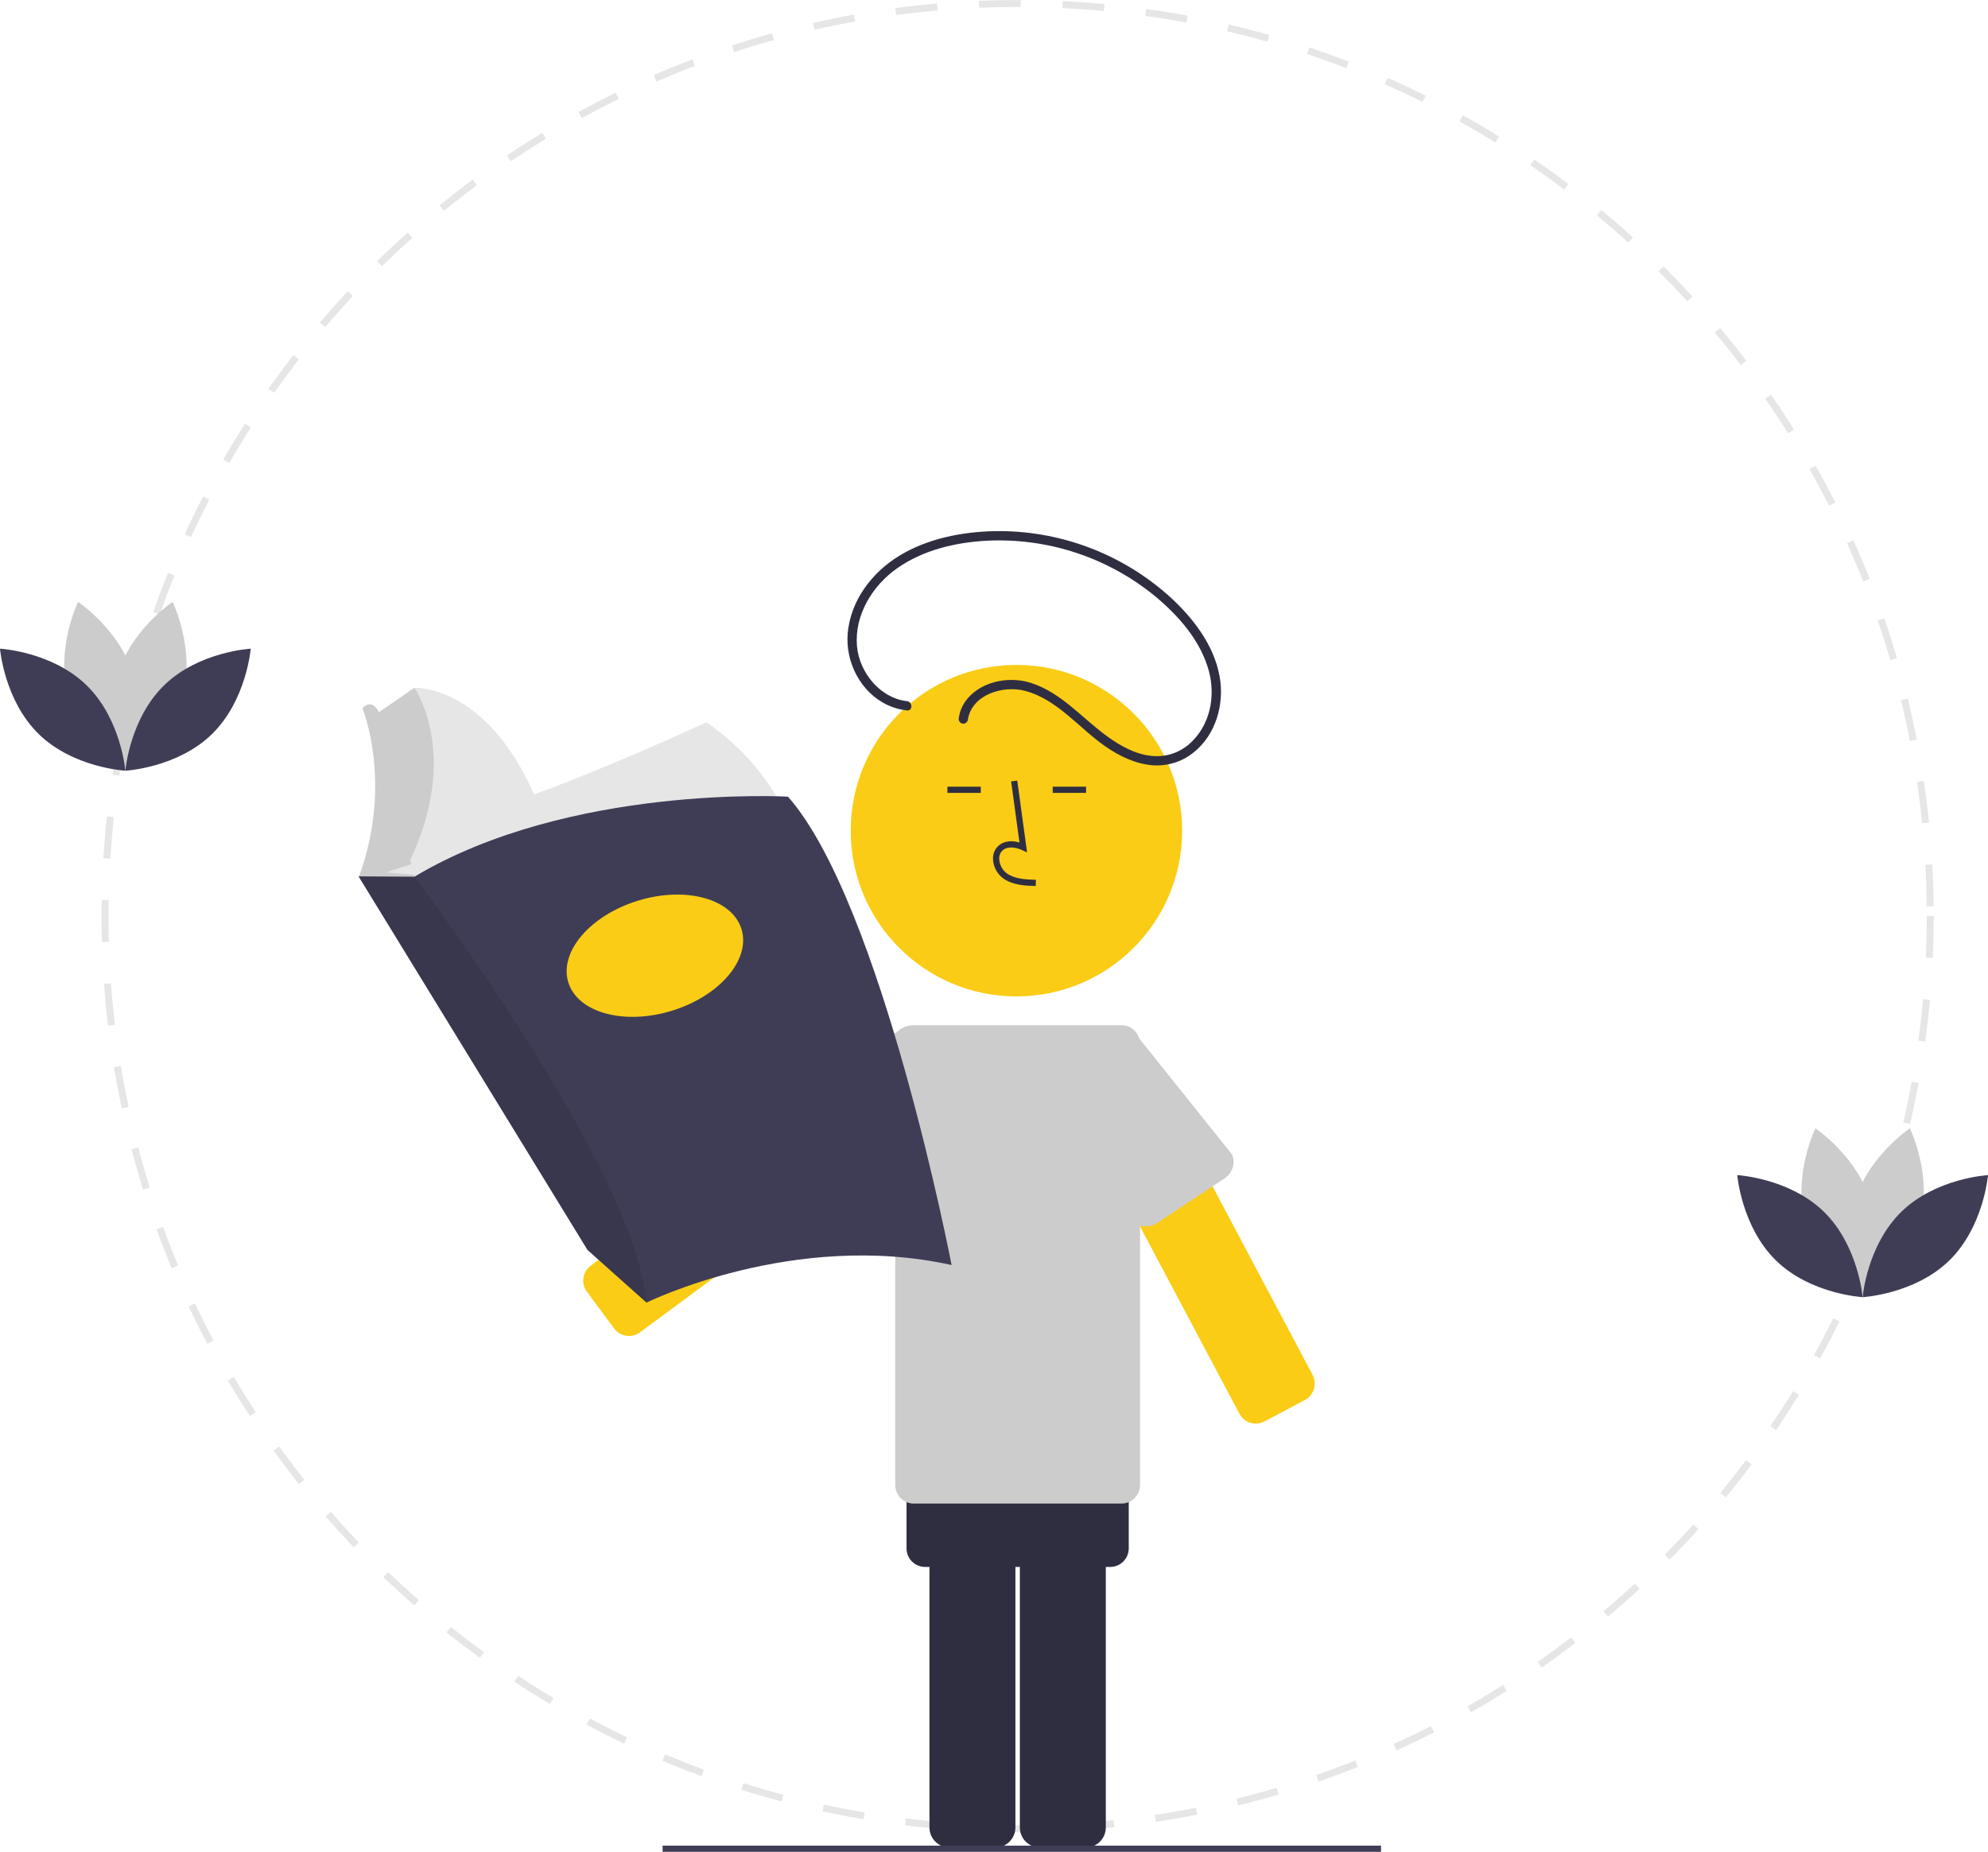
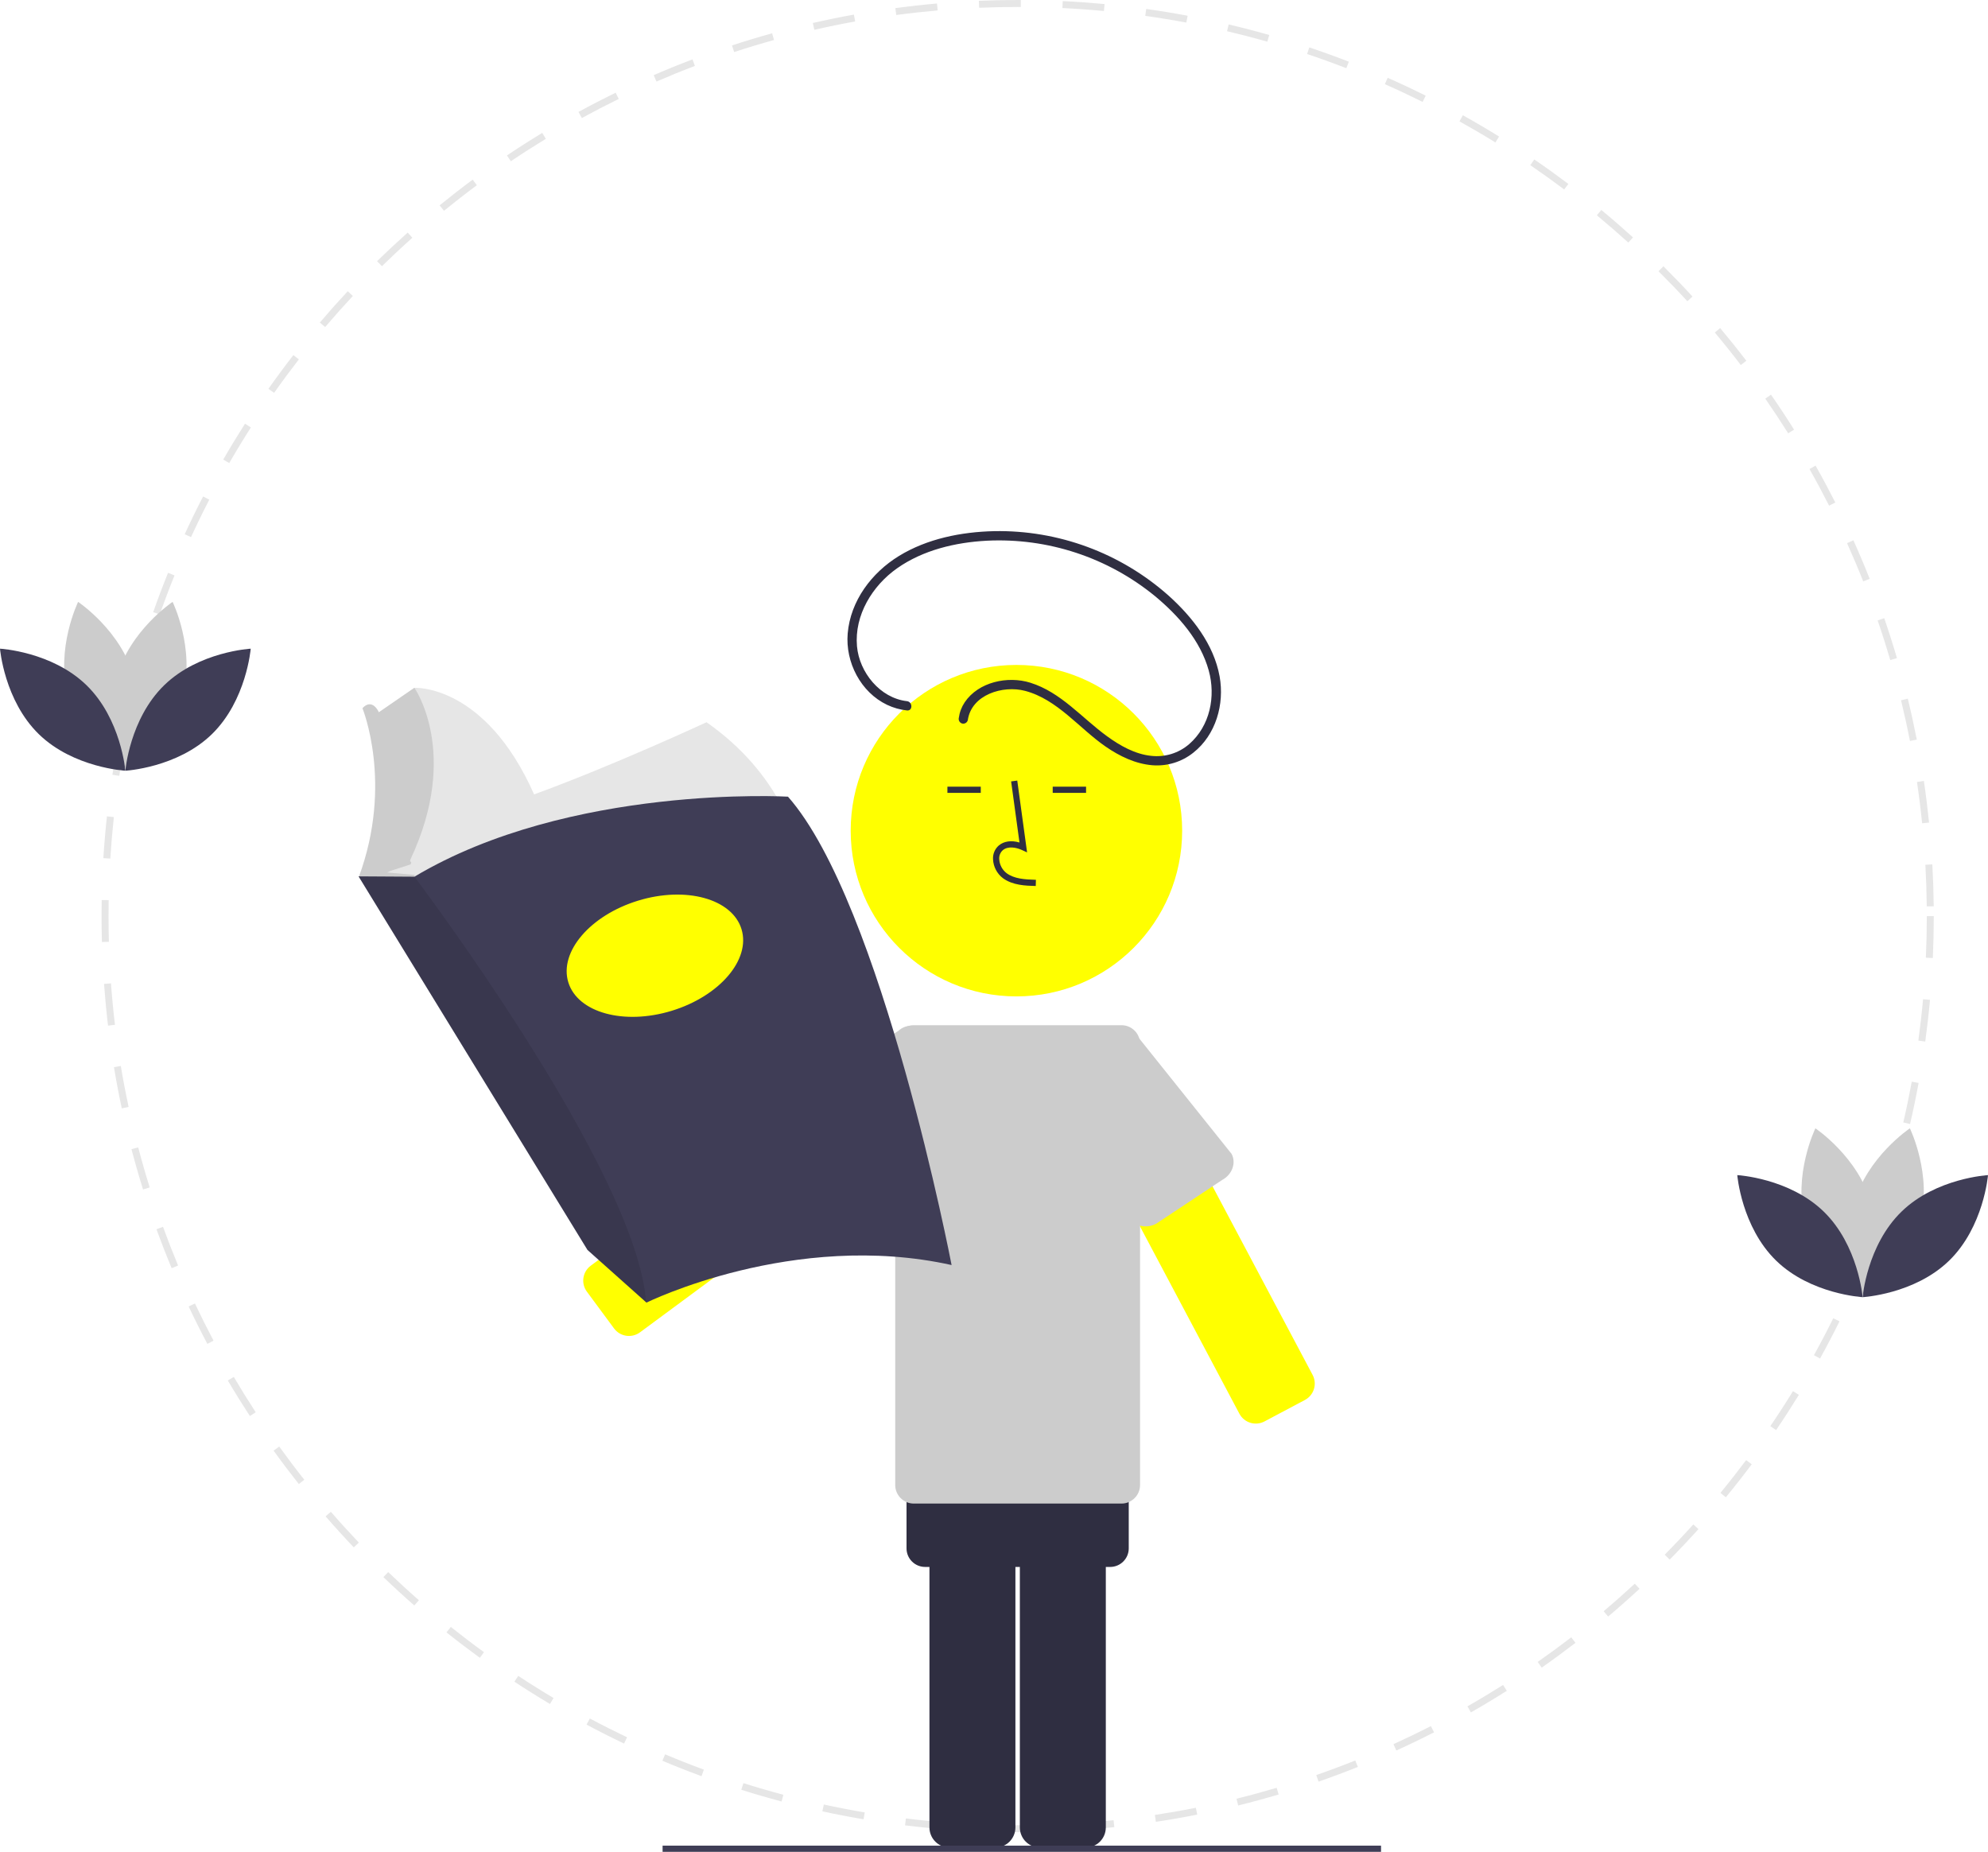
<svg xmlns="http://www.w3.org/2000/svg" width="641.963" height="598" viewBox="0 0 641.963 598" role="img" artist="Katerina Limpitsouni" source="https://undraw.co/">
  <path d="M607.641,742.658c-3.121,0-6.273-.049-9.368-.146l.07-2.247c4.443.138,8.978.177,13.442.115l.031,2.25Q609.732,742.657,607.641,742.658Zm17.711-.522-.132-2.245c4.45-.263,8.957-.632,13.396-1.096l.235,2.236c-4.473.469-9.014.841-13.499,1.105Zm-40.601-.35c-4.487-.344-9.022-.794-13.478-1.341l.275-2.232c4.422.542,8.922.99,13.375,1.33Zm67.533-2.474-.337-2.223c4.421-.671,8.877-1.45,13.239-2.317l.438,2.206c-4.396.873-8.884,1.659-13.34,2.334Zm-94.412-.823c-4.433-.751-8.907-1.615-13.299-2.568l.477-2.199c4.358.947,8.798,1.804,13.197,2.548Zm120.973-4.456-.54-2.184c4.34-1.073,8.704-2.26,12.972-3.525l.639,2.157c-4.3,1.275-8.698,2.47-13.071,3.551Zm-147.438-1.29c-4.348-1.157-8.724-2.429-13.006-3.783l.678-2.144c4.249,1.343,8.592,2.606,12.906,3.752ZM704.808,726.33l-.738-2.124c4.211-1.464,8.447-3.047,12.592-4.706l.835,2.089c-4.175,1.671-8.444,3.266-12.688,4.741Zm-199.258-1.762c-4.223-1.552-8.472-3.227-12.629-4.978l.873-2.074c4.125,1.738,8.341,3.4,12.532,4.941Zm224.374-8.288-.931-2.048c4.045-1.838,8.11-3.8,12.083-5.831l1.024,2.004c-4.004,2.046-8.1,4.023-12.175,5.875ZM480.539,714.037c-4.059-1.934-8.134-3.992-12.109-6.116l1.06-1.984c3.946,2.108,7.989,4.15,12.017,6.07Zm273.455-10.061-1.114-1.953c3.879-2.213,7.751-4.54,11.506-6.916l1.202,1.9C761.804,699.402,757.903,701.748,753.994,703.976Zm-297.377-2.72c-3.861-2.297-7.728-4.719-11.492-7.198l1.238-1.878c3.735,2.461,7.572,4.864,11.404,7.143ZM776.854,689.514l-1.287-1.843c3.652-2.552,7.297-5.224,10.833-7.942l1.371,1.784C784.208,684.251,780.535,686.944,776.854,689.514Zm-342.875-3.168c-3.631-2.637-7.258-5.4-10.781-8.213l1.404-1.758c3.496,2.791,7.096,5.533,10.699,8.149Zm364.334-13.324-1.45-1.72c3.404-2.872,6.792-5.866,10.071-8.898L808.46,664.056C805.157,667.111,801.743,670.127,798.312,673.022Zm-385.509-3.583c-3.382-2.961-6.741-6.042-9.985-9.156l1.558-1.623c3.22,3.091,6.553,6.148,9.909,9.088Zm405.388-14.804-1.602-1.58c3.138-3.18,6.243-6.471,9.225-9.781l1.672,1.505c-3.005,3.336-6.133,6.651-9.295,9.855Zm-424.928-3.95c-3.103-3.262-6.167-6.635-9.107-10.022L385.855,639.188c2.918,3.362,5.959,6.708,9.038,9.945ZM836.324,634.51l-1.738-1.428c2.835-3.45,5.626-7.01,8.299-10.584l1.801,1.347C841.994,627.446,839.181,631.034,836.324,634.51Zm-460.808-4.271c-2.786-3.521-5.53-7.155-8.154-10.803l1.826-1.314c2.605,3.619,5.328,7.227,8.093,10.722Zm477.038-17.431-1.861-1.263c2.509-3.694,4.966-7.496,7.303-11.302l1.918,1.178C857.557,605.254,855.081,609.086,852.553,612.807Zm-492.843-4.532c-2.451-3.758-4.85-7.624-7.131-11.495l1.938-1.142c2.264,3.841,4.645,7.679,7.077,11.408Zm507.033-18.572-1.968-1.087c2.16-3.908,4.258-7.922,6.238-11.93l2.017.997C871.035,581.721,868.919,585.765,866.743,589.703Zm-520.761-4.73c-2.098-3.965-4.132-8.034-6.046-12.092l2.034-.96c1.9,4.027,3.918,8.065,6,12Zm532.775-19.59-2.061-.903c1.793-4.094,3.514-8.287,5.117-12.461l2.1.806c-1.615,4.207-3.35,8.432-5.156,12.558Zm-544.305-4.854c-1.725-4.139-3.376-8.374-4.908-12.587l2.115-.769c1.52,4.182,3.159,8.383,4.87,12.491ZM888.485,540.04l-2.135-.707c1.404-4.23,2.729-8.554,3.937-12.852l2.166.609c-1.218,4.331-2.554,8.689-3.968,12.951ZM325.21,535.11c-1.338-4.287-2.596-8.667-3.738-13.019l2.176-.571c1.133,4.319,2.381,8.666,3.709,12.92Zm570.607-21.141-2.191-.51c1.007-4.336,1.928-8.764,2.737-13.158l2.212.406c-.815,4.43-1.743,8.891-2.758,13.262ZM318.339,508.914c-.938-4.394-1.787-8.87-2.523-13.307l2.219-.369c.731,4.404,1.574,8.846,2.505,13.206ZM900.72,487.336l-2.23-.305c.605-4.406,1.116-8.899,1.519-13.354l2.241.202c-.406,4.491-.921,9.017-1.53,13.457Zm-586.814-5.136c-.531-4.453-.966-8.989-1.295-13.48l2.244-.165c.326,4.459.758,8.959,1.285,13.379Zm589.26-21.832-2.247-.101c.2-4.458.302-8.979.302-13.437h2.25c0,4.493-.102,9.048-.304,13.539ZM311.929,455.191c-.077-2.758-.116-5.572-.116-8.363q0-2.597.044-5.184l2.25.04q-.045,2.567-.044,5.144c.001,2.769.04,5.563.115,8.301Zm589.275-11.501c-.046-4.46-.195-8.981-.443-13.437l2.245-.125c.249,4.49.4,9.045.447,13.539Zm-586.563-15.436-2.245-.141c.281-4.495.668-9.035,1.151-13.494l2.236.242C315.304,419.288,314.92,423.793,314.641,428.254ZM899.709,416.854c-.449-4.435-1.008-8.922-1.661-13.338l2.226-.328c.657,4.449,1.22,8.971,1.674,13.439Zm-582.175-15.318-2.223-.344c.689-4.45,1.49-8.936,2.38-13.334l2.205.446C319.013,392.669,318.218,397.121,317.535,401.536Zm578.243-11.266c-.858-4.388-1.826-8.806-2.878-13.129l2.186-.532c1.06,4.356,2.035,8.808,2.9,13.229ZM322.863,375.197l-2.182-.547c1.092-4.357,2.302-8.75,3.596-13.059l2.154.647C325.148,366.513,323.947,370.873,322.863,375.197ZM889.42,364.158c-1.254-4.283-2.625-8.592-4.074-12.808l2.127-.732c1.461,4.248,2.843,8.591,4.107,12.907Zm-558.812-14.735-2.122-.746c1.495-4.253,3.109-8.526,4.798-12.7l2.086.844c-1.676,4.142-3.278,8.383-4.761,12.603ZM880.684,338.743c-1.641-4.14-3.399-8.295-5.224-12.35l2.052-.924c1.84,4.086,3.611,8.273,5.264,12.444ZM340.704,324.455l-2.044-.939c1.879-4.092,3.879-8.195,5.944-12.196l1.999,1.031C344.553,316.322,342.569,320.394,340.704,324.455Zm528.97-10.164c-2.013-3.971-4.147-7.951-6.34-11.827l1.957-1.108c2.211,3.906,4.36,7.916,6.389,11.918Zm-516.622-13.756-1.95-1.123c2.244-3.897,4.611-7.797,7.035-11.593l1.896,1.211c-2.405,3.767-4.754,7.638-6.981,11.505Zm503.406-9.601c-2.377-3.784-4.866-7.554-7.398-11.205l1.848-1.282c2.552,3.679,5.061,7.478,7.455,11.291ZM367.532,277.86l-1.839-1.296c2.593-3.678,5.305-7.344,8.061-10.897l1.777,1.379C372.797,270.572,370.105,274.21,367.532,277.86Zm473.623-8.99c-2.711-3.551-5.534-7.081-8.393-10.491l1.725-1.445c2.88,3.437,5.725,6.993,8.457,10.571ZM384.014,256.611l-1.712-1.459c2.91-3.418,5.944-6.821,9.016-10.113l1.644,1.535C389.913,249.841,386.903,253.218,384.014,256.611Zm439.885-8.333c-3.022-3.289-6.157-6.55-9.316-9.689L816.169,236.993c3.183,3.164,6.341,6.449,9.386,9.763Zm-421.545-11.32-1.573-1.608c3.217-3.147,6.546-6.258,9.893-9.247l1.498,1.678C408.85,230.747,405.547,233.834,402.354,236.958Zm402.482-7.626c-3.312-3.004-6.731-5.966-10.163-8.805l1.435-1.733c3.457,2.86,6.903,5.845,10.24,8.872ZM422.396,219.06l-1.42-1.744c3.479-2.833,7.075-5.628,10.688-8.306l1.34,1.807C429.418,213.475,425.849,216.248,422.396,219.06Zm361.723-6.869c-3.573-2.691-7.25-5.331-10.927-7.847l1.27-1.856c3.706,2.535,7.41,5.195,11.011,7.906ZM443.973,203.068l-1.256-1.866c3.724-2.506,7.557-4.959,11.395-7.294l1.169,1.922C451.473,198.147,447.669,200.582,443.973,203.068Zm317.942-6.064c-3.802-2.353-7.706-4.646-11.603-6.818l1.094-1.965c3.928,2.188,7.862,4.5,11.693,6.87Zm-295.009-7.885-1.08-1.974c3.94-2.156,7.979-4.247,12.006-6.217l.989,2.021c-3.996,1.955-8.005,4.03-11.915,6.17Zm271.499-5.212c-4.003-1.994-8.103-3.921-12.187-5.726l.91-2.057c4.116,1.819,8.248,3.761,12.282,5.77Zm-247.403-6.574-.894-2.064c4.117-1.784,8.329-3.496,12.517-5.087l.799,2.104C499.266,173.864,495.087,175.562,491.001,177.333Zm222.773-4.313c-4.165-1.615-8.428-3.156-12.672-4.58l.716-2.133c4.275,1.435,8.571,2.988,12.769,4.616Zm-197.68-5.215-.701-2.138c4.275-1.402,8.637-2.721,12.964-3.921l.601,2.167C524.665,165.104,520.337,166.413,516.095,167.804Zm172.17-3.345c-4.291-1.223-8.667-2.362-13.007-3.385l.516-2.189c4.374,1.031,8.783,2.179,13.108,3.411Zm-146.274-3.842-.501-2.193c4.383-1.001,8.848-1.914,13.269-2.711l.4,2.213C550.77,158.719,546.34,159.624,541.99,160.618Zm120.117-2.325c-4.381-.822-8.843-1.554-13.263-2.174l.312-2.228c4.454.626,8.951,1.363,13.366,2.191Zm-93.67-2.448-.298-2.23c4.453-.594,8.982-1.094,13.461-1.484l.196,2.241C577.351,154.759,572.858,155.255,568.437,155.845Zm67.058-1.291c-4.431-.417-8.941-.739-13.407-.955l.11-2.247c4.498.218,9.043.542,13.508.963Zm-40.285-1.045-.094-2.247c4.135-.172,8.348-.26,12.526-.261l1.018.002-.007,2.25-1.012-.002C603.496,153.251,599.313,153.338,595.21,153.509Z" transform="translate(-279.0186 -151)" fill="#e6e6e6" />
  <path d="M608.349,741.121V618.107a6.508,6.508,0,0,1,6.5-6.5h14.76a6.508,6.508,0,0,1,6.5,6.5V741.121a6.508,6.508,0,0,1-6.5,6.5H614.849A6.508,6.508,0,0,1,608.349,741.121Z" transform="translate(-279.0186 -151)" fill="#2f2e41" />
  <path d="M579.156,741.121V618.107a6.508,6.508,0,0,1,6.5-6.5H600.416a6.508,6.508,0,0,1,6.5,6.5V741.121a6.508,6.508,0,0,1-6.5,6.5H585.656A6.508,6.508,0,0,1,579.156,741.121Z" transform="translate(-279.0186 -151)" fill="#2f2e41" />
  <rect x="292.734" y="426.494" width="71.76" height="79.506" rx="6" fill="#2f2e41" />
  <path d="M507.168,384.226s-30.159,14.01-55.68,23.302c-15.837-35.751-38.653-34.413-38.653-34.413l-13.832,9.524,2.494,14.286-.68,23.356-3.628,12.245,5.206.941,2.941.533.443-.401a30.219,30.219,0,0,0-.881,8.904l130.841-20.408S531.204,401.006,507.168,384.226Z" transform="translate(-279.0186 -151)" fill="#e6e6e6" />
-   <rect x="513.827" y="466.41" width="26.76" height="135.014" rx="6" transform="translate(132.1563 1124.235) rotate(-126.4665)" fill="#facc15" />
-   <rect x="648.848" y="479.41" width="26.76" height="135.014" rx="6" transform="translate(-458.1276 223.2418) rotate(-27.95414)" fill="#facc15" />
+   <rect x="513.827" y="466.41" width="26.76" height="135.014" rx="6" transform="translate(132.1563 1124.235) rotate(-126.4665)" fill="#FFFF00" />
+   <rect x="648.848" y="479.41" width="26.76" height="135.014" rx="6" transform="translate(-458.1276 223.2418) rotate(-27.95414)" fill="#FFFF00" />
  <path d="M673.651,532.053l-21.293,14.116c-3.254,1.727-7.151.754-8.704-2.173l-23.515-44.311c-1.553-2.927-.175-6.7,3.079-8.426l14.493-7.691c3.254-1.727,7.151-.754,8.704,2.173l30.315,37.887C678.283,526.553,676.904,530.326,673.651,532.053Z" transform="translate(-279.0186 -151)" fill="#ccc" />
  <path d="M528.551,519.072l13.839,18.379a6,6,0,0,0,8.481.269l36.576-34.331a6,6,0,0,0,.269-8.481L577.615,484.146a6,6,0,0,0-8.481-.269L528.819,510.591A6,6,0,0,0,528.551,519.072Z" transform="translate(-279.0186 -151)" fill="#ccc" />
  <rect x="289.083" y="331.059" width="79.062" height="154.476" rx="6" fill="#ccc" />
-   <circle cx="328.222" cy="268.242" r="53.519" fill="#facc15" />
+   <circle cx="328.222" cy="268.242" r="53.519" fill="#FFFF00" />
  <path d="M613.479,437.111c-3.307-.093-7.422-.208-10.589-2.522a8.131,8.131,0,0,1-3.2-6.073,5.47,5.47,0,0,1,1.86-4.492c1.654-1.398,4.072-1.729,6.678-.961l-2.699-19.727,1.982-.271,3.172,23.19-1.654-.759c-1.917-.881-4.551-1.328-6.188.055a3.514,3.514,0,0,0-1.152,2.895,6.146,6.146,0,0,0,2.381,4.528c2.464,1.801,5.745,2.034,9.466,2.138Z" transform="translate(-279.0186 -151)" fill="#2f2e41" />
  <rect x="305.939" y="254.037" width="10.771" height="2" fill="#2f2e41" />
  <rect x="339.939" y="254.037" width="10.771" height="2" fill="#2f2e41" />
  <path d="M571.885,377.419c-8.674-.989-15.392-9.3-16.13-17.733-.878-10.032,4.965-19.56,12.98-25.19,8.382-5.887,18.826-8.346,28.93-8.887A79.51,79.51,0,0,1,652.013,343.523c7.571,6.288,14.643,14.299,17.323,23.974,2.328,8.403.433,17.922-6.325,23.807a15.976,15.976,0,0,1-12.26,3.775c-5.244-.544-10.082-3.302-14.27-6.347-8.147-5.923-14.835-14.175-24.76-17.271-7.278-2.27-16.722-.272-21.169,6.309a11.979,11.979,0,0,0-1.913,5.019,1.553,1.553,0,0,0,1.048,1.845,1.509,1.509,0,0,0,1.845-1.048c1.168-8.289,11.36-11.383,18.513-9.489,10.429,2.76,17.429,12.066,25.985,17.979,4.499,3.109,9.615,5.594,15.132,6.04a18.791,18.791,0,0,0,13.203-4.056c7.31-5.772,10.105-15.699,8.489-24.637-1.872-10.35-8.838-19.221-16.482-26.089a82.447,82.447,0,0,0-56.344-20.814c-10.574.243-21.606,2.426-30.715,8.014-8.836,5.421-15.665,14.49-16.558,25.032-.786,9.279,4.193,18.984,12.738,23.049a19.949,19.949,0,0,0,6.392,1.804c1.915.218,1.899-2.783,0-3Z" transform="translate(-279.0186 -151)" fill="#2f2e41" />
  <path d="M405.238,432.186l6.349-2.041c.68-1.304-.565-.467.029-1.735,16.064-34.271,1.218-55.296,1.218-55.296L401.35,381.022c-.028-.065-.051-.132-.08-.198 0,0-2.041-4.535-5.215-1.134,0,0,9.977,24.264-1.134,54.423l12.925,5.896,4.989-5.896.113-.567-8.928-.812Z" transform="translate(-279.0186 -151)" fill="#ccc" />
  <path d="M586.307,559.512c-51.021-11.338-98.528,12.132-98.528,12.132l-.129-.116L468.731,554.637,394.807,434l18.028.113c50.114-29.932,120.637-25.851,120.637-25.851C563.858,442.73,586.307,559.512,586.307,559.512Z" transform="translate(-279.0186 -151)" fill="#3f3d56" />
  <path d="M487.65,571.529,468.731,554.637,394.807,434l18.028.113S484.686,529.011,487.65,571.529Z" transform="translate(-279.0186 -151)" opacity="0.1" style="isolation:isolate" />
-   <ellipse cx="490.501" cy="459.624" rx="29.252" ry="18.594" transform="translate(-392.2349 13.03807) rotate(-17.05185)" fill="#facc15" />
+   <ellipse cx="490.501" cy="459.624" rx="29.252" ry="18.594" transform="translate(-392.2349 13.03807) rotate(-17.05185)" fill="#FFFF00" />
  <path d="M338.03,375.508c-4.074,15.059-18.028,24.386-18.028,24.386s-7.349-15.089-3.275-30.149,18.028-24.386,18.028-24.386S342.104,360.449,338.03,375.508Z" transform="translate(-279.0186 -151)" fill="#ccc" />
  <path d="M300.97,375.508c4.074,15.059,18.028,24.386,18.028,24.386s7.349-15.089,3.275-30.149-18.028-24.386-18.028-24.386S296.896,360.449,300.97,375.508Z" transform="translate(-279.0186 -151)" fill="#ccc" />
  <path d="M306.956,372.271c11.179,10.882,12.544,27.61,12.544,27.61s-16.759-.915-27.937-11.797-12.544-27.61-12.544-27.61S295.777,361.389,306.956,372.271Z" transform="translate(-279.0186 -151)" fill="#3f3d56" />
  <path d="M332.044,372.271c-11.179,10.882-12.544,27.61-12.544,27.61s16.759-.915,27.937-11.797,12.544-27.61,12.544-27.61S343.223,361.389,332.044,372.271Z" transform="translate(-279.0186 -151)" fill="#3f3d56" />
  <path d="M899.03,545.508c-4.074,15.059-18.028,24.386-18.028,24.386s-7.349-15.089-3.275-30.149,18.028-24.386,18.028-24.386S903.104,530.449,899.03,545.508Z" transform="translate(-279.0186 -151)" fill="#ccc" />
  <path d="M861.97,545.508c4.074,15.059,18.028,24.386,18.028,24.386s7.349-15.089,3.275-30.149-18.028-24.386-18.028-24.386S857.896,530.449,861.97,545.508Z" transform="translate(-279.0186 -151)" fill="#ccc" />
  <path d="M867.956,542.271c11.179,10.882,12.544,27.61,12.544,27.61s-16.759-.915-27.937-11.797-12.544-27.61-12.544-27.61S856.777,531.389,867.956,542.271Z" transform="translate(-279.0186 -151)" fill="#3f3d56" />
  <path d="M893.044,542.271c-11.179,10.882-12.544,27.61-12.544,27.61s16.759-.915,27.937-11.797,12.544-27.61,12.544-27.61S904.223,531.389,893.044,542.271Z" transform="translate(-279.0186 -151)" fill="#3f3d56" />
  <rect x="213.963" y="596" width="232" height="2" fill="#3f3d56" />
</svg>
